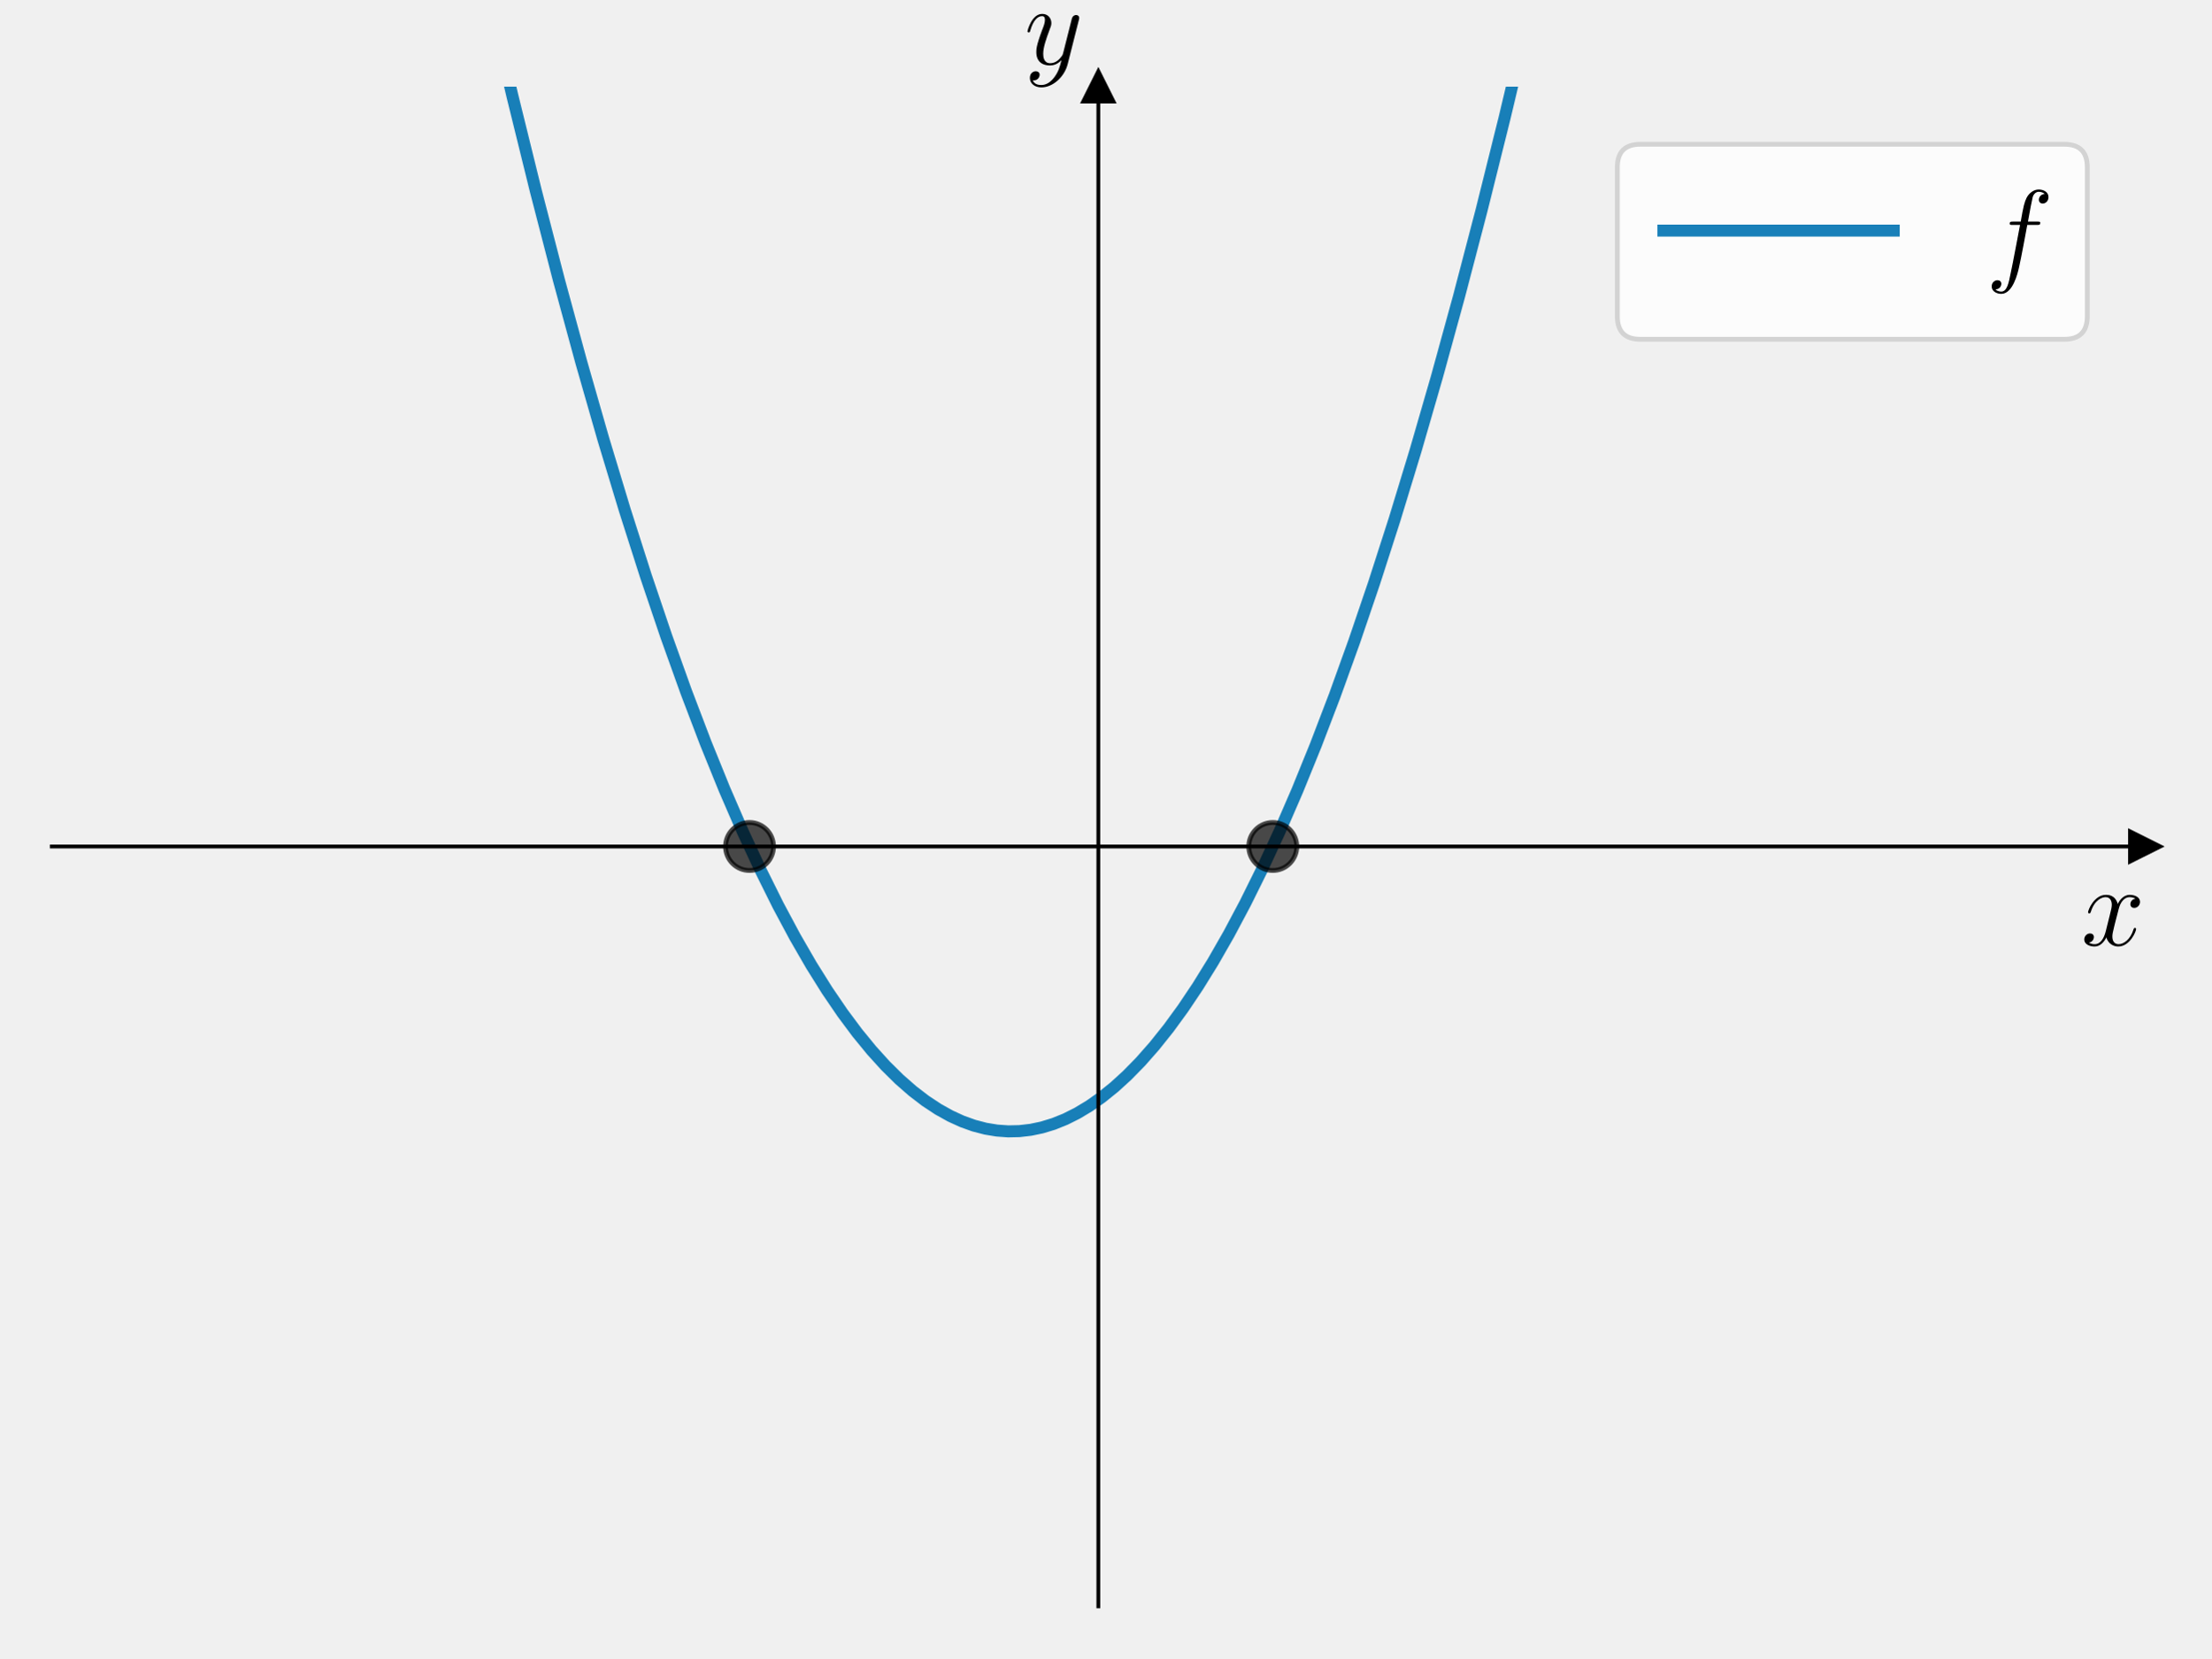
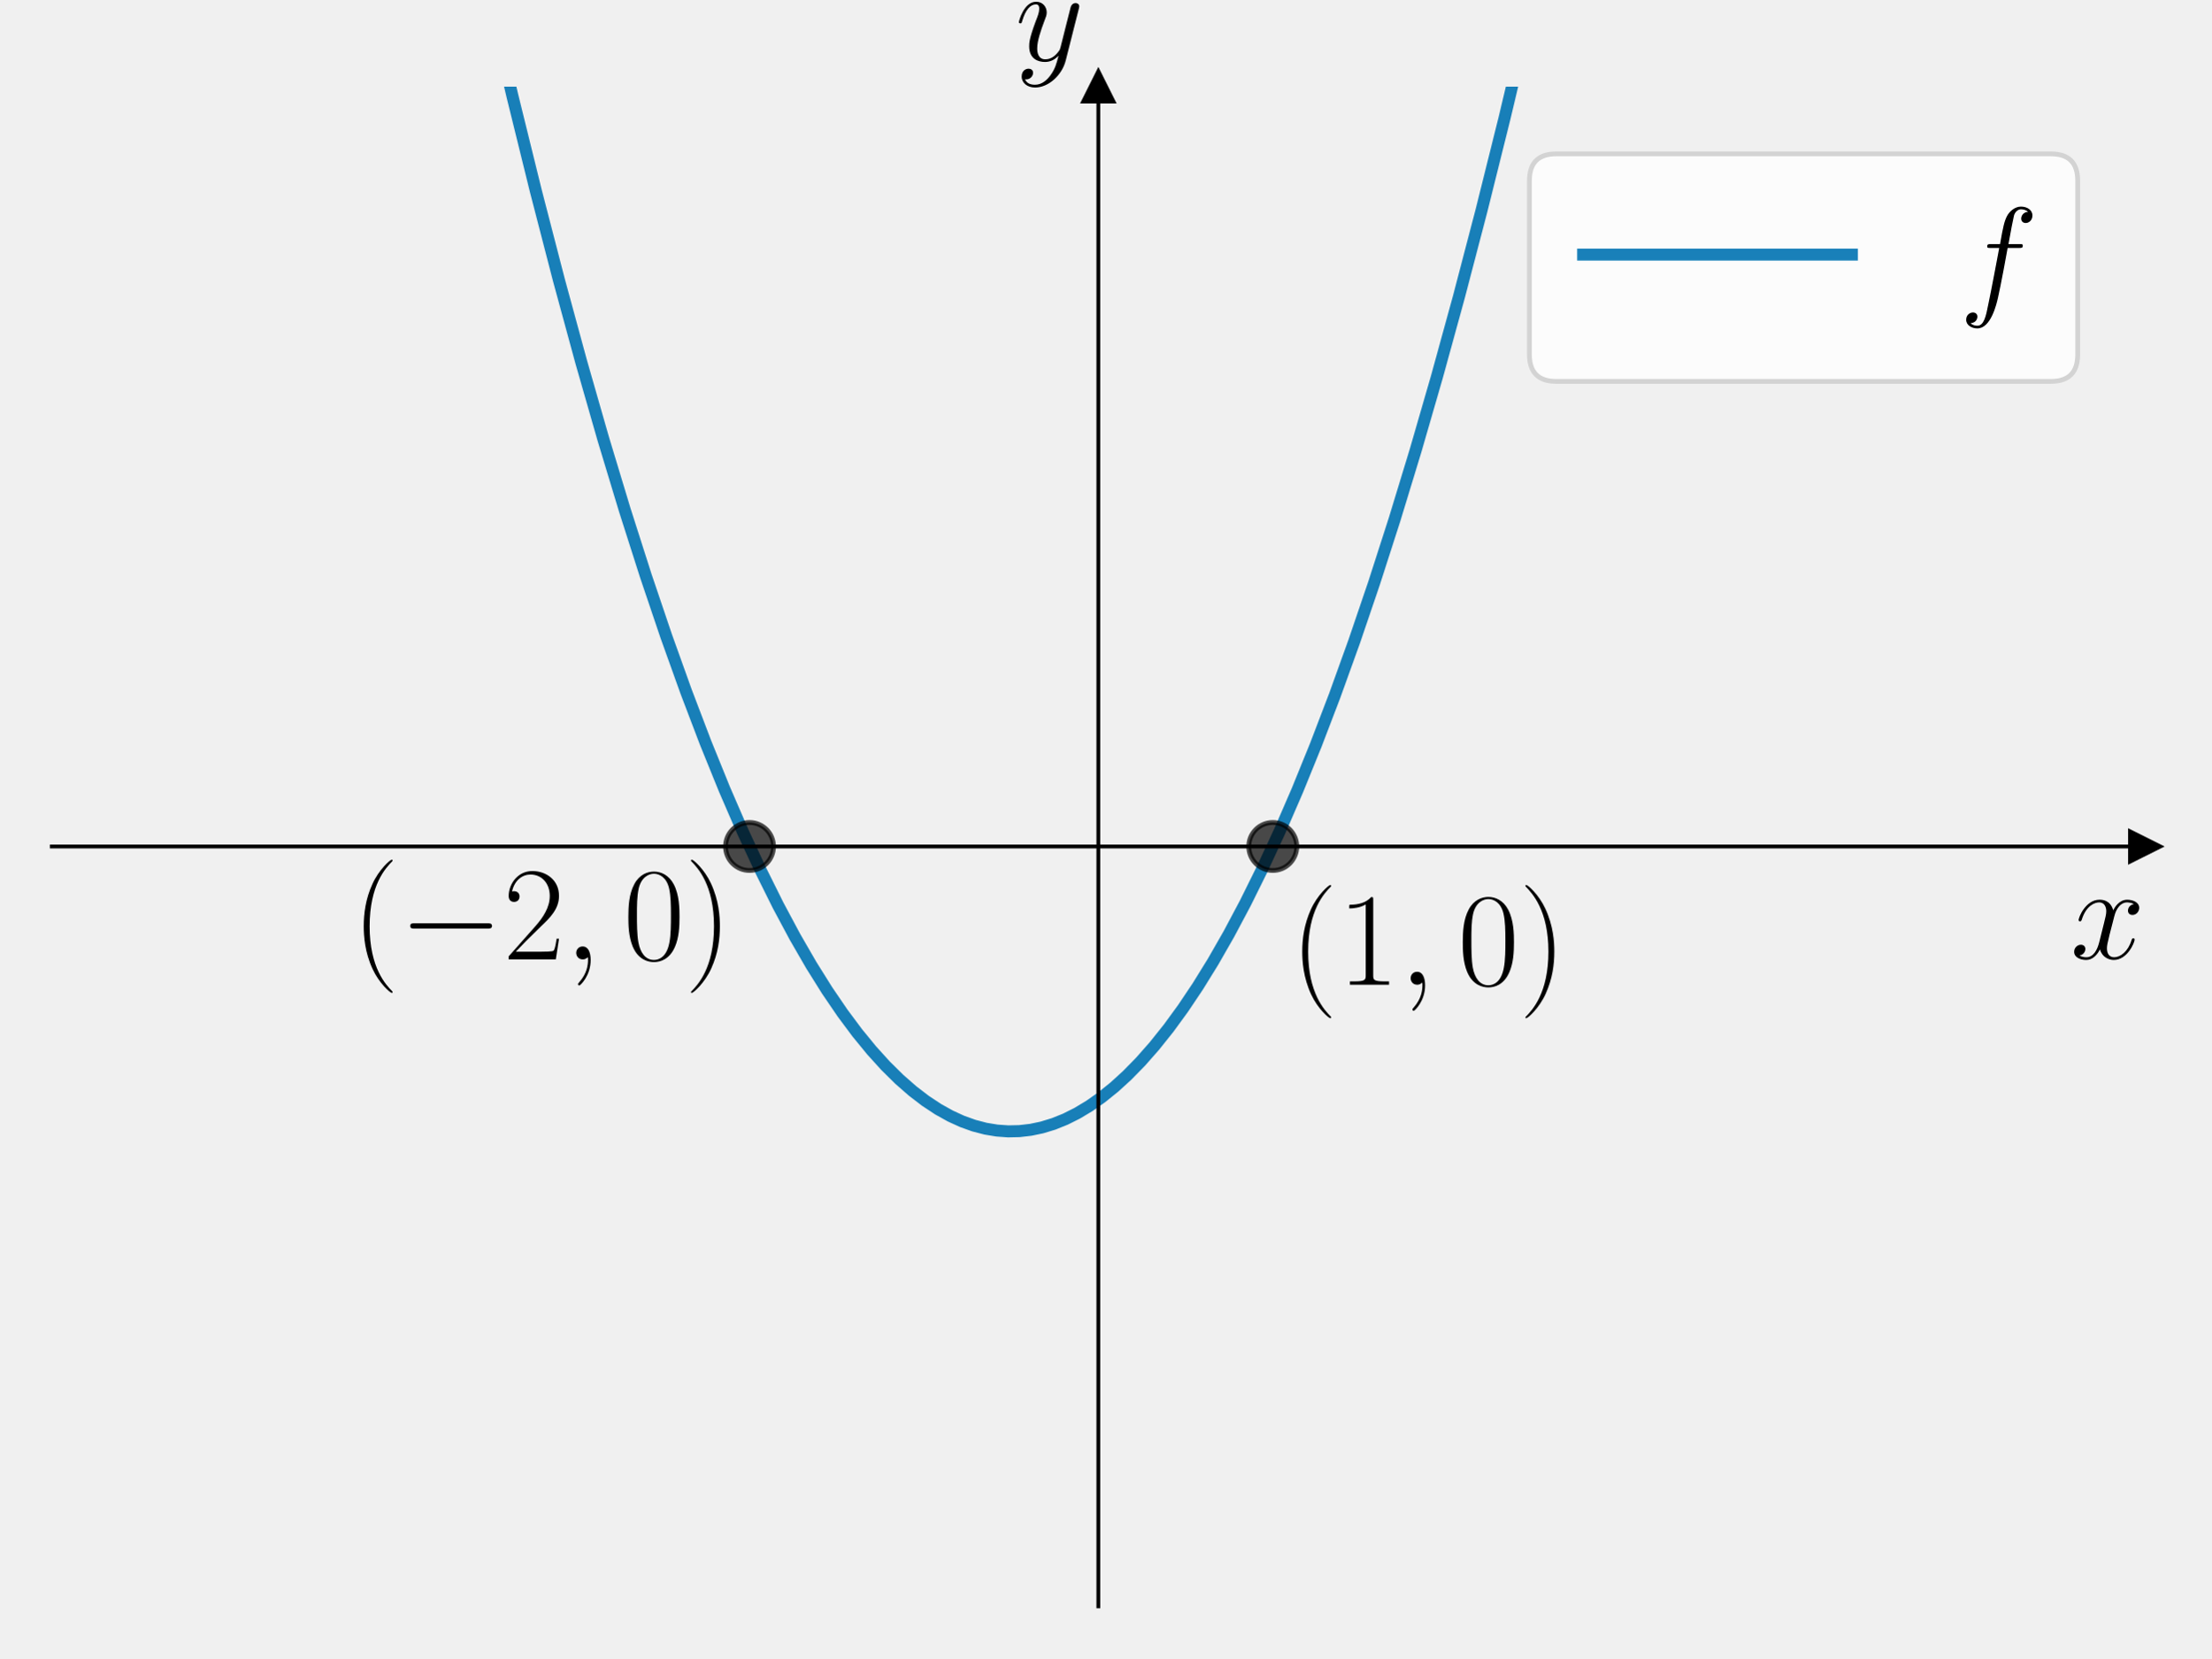
<svg xmlns="http://www.w3.org/2000/svg" xmlns:xlink="http://www.w3.org/1999/xlink" width="460.8pt" height="345.6pt" viewBox="0 0 460.8 345.6" version="1.1">
  <defs>
    <style type="text/css">*{stroke-linejoin: round; stroke-linecap: butt}</style>
  </defs>
  <g id="figure_1">
    <g id="patch_1">
      <path d="M 0 345.6  L 460.8 345.6  L 460.8 0  L 0 0  L 0 345.6  z " style="fill: none" />
    </g>
    <g id="axes_1">
      <g id="patch_2">
        <path d="M 10.8 334.8  L 447 334.8  L 447 18.065  L 10.8 18.065  L 10.8 334.8  z " style="fill: none" />
      </g>
      <g id="matplotlib.axis_1">
        <g id="text_1">
-           <g transform="translate(433.6958 197.0367) scale(0.24 -0.24)">
+           <g transform="translate(431.4785 199.8041) scale(0.28 -0.28)">
            <defs>
              <path id="CMMI12-78" d="M 3034 2606  C 2829 2567 2752 2414 2752 2293  C 2752 2139 2874 2088 2963 2088  C 3155 2088 3290 2254 3290 2427  C 3290 2695 2982 2816 2714 2816  C 2323 2816 2106 2433 2048 2312  C 1901 2816 1504 2816 1389 2816  C 736 2816 390 1980 390 1839  C 390 1814 416 1782 461 1782  C 512 1782 525 1820 538 1846  C 755 2555 1184 2689 1370 2689  C 1658 2689 1715 2420 1715 2267  C 1715 2127 1677 1980 1600 1673  L 1382 798  C 1286 415 1101 64 762 64  C 730 64 570 64 435 147  C 666 192 717 383 717 460  C 717 588 621 664 499 664  C 346 664 179 530 179 326  C 179 57 480 -64 755 -64  C 1062 -64 1280 179 1414 441  C 1517 64 1837 -64 2074 -64  C 2726 -64 3072 773 3072 913  C 3072 945 3046 971 3008 971  C 2950 971 2944 939 2925 888  C 2752 326 2381 64 2093 64  C 1869 64 1747 230 1747 492  C 1747 632 1773 734 1875 1156  L 2099 2024  C 2195 2408 2413 2689 2707 2689  C 2720 2689 2899 2689 3034 2606  z " transform="scale(0.015625)" />
            </defs>
            <use xlink:href="#CMMI12-78" transform="scale(0.996264)" />
          </g>
        </g>
      </g>
      <g id="matplotlib.axis_2">
        <g id="text_2">
-           <g transform="translate(213.4846 13.41377) scale(0.24 -0.24)">
+           <g transform="translate(211.582 12.63865) scale(0.28 -0.28)">
            <defs>
              <path id="CMMI12-79" d="M 1683 -700  C 1510 -939 1261 -1152 947 -1152  C 870 -1152 563 -1152 467 -889  C 486 -895 518 -895 531 -895  C 723 -895 851 -729 851 -582  C 851 -435 730 -384 634 -384  C 531 -384 307 -458 307 -759  C 307 -1071 582 -1286 947 -1286  C 1587 -1286 2234 -700 2413 6  L 3040 2485  C 3046 2517 3059 2556 3059 2594  C 3059 2689 2982 2753 2886 2753  C 2829 2753 2694 2727 2643 2535  L 2170 658  C 2138 543 2138 530 2086 460  C 1958 281 1747 64 1440 64  C 1082 64 1050 415 1050 588  C 1050 952 1222 1443 1395 1903  C 1466 2088 1504 2178 1504 2305  C 1504 2574 1312 2816 998 2816  C 410 2816 173 1890 173 1839  C 173 1814 198 1782 243 1782  C 301 1782 307 1807 333 1897  C 486 2433 730 2689 979 2689  C 1037 2689 1146 2689 1146 2478  C 1146 2312 1075 2127 979 1884  C 666 1047 666 837 666 683  C 666 77 1101 -64 1421 -64  C 1606 -64 1837 -6 2061 230  L 2067 224  C 1971 -147 1907 -392 1683 -700  z " transform="scale(0.015625)" />
            </defs>
            <use xlink:href="#CMMI12-79" transform="scale(0.996264)" />
          </g>
        </g>
      </g>
      <g id="line2d_1">
        <defs>
-           <path id="mbab4532a27" d="M 3 0  L -3 -3  L -3 3  z " style="stroke: #000000; stroke-linejoin: miter" />
+           <path id="m52b6545920" d="M 3 0  L -3 -3  L -3 3  z " style="stroke: #000000; stroke-linejoin: miter" />
        </defs>
        <g>
-           <use xlink:href="#mbab4532a27" x="447" y="176.432" style="stroke: #000000; stroke-linejoin: miter" />
+           <use xlink:href="#m52b6545920" x="447" y="176.432" style="stroke: #000000; stroke-linejoin: miter" />
        </g>
      </g>
      <g id="line2d_2">
        <defs>
-           <path id="m4506158df8" d="M 0 -3  L -3 3  L 3 3  z " style="stroke: #000000; stroke-linejoin: miter" />
+           <path id="m455e647716" d="M 0 -3  L -3 3  L 3 3  z " style="stroke: #000000; stroke-linejoin: miter" />
        </defs>
        <g>
-           <use xlink:href="#m4506158df8" x="228.9" y="18.065" style="stroke: #000000; stroke-linejoin: miter" />
+           <use xlink:href="#m455e647716" x="228.9" y="18.065" style="stroke: #000000; stroke-linejoin: miter" />
        </g>
      </g>
      <g id="line2d_3">
-         <path d="M 101.843 -1  L 106.775 19.967  L 111.675 39.837  L 116.468 58.346  L 121.155 75.557  L 125.735 91.529  L 130.209 106.32  L 134.576 119.988  L 138.837 132.588  L 142.992 144.174  L 147.039 154.8  L 150.981 164.518  L 154.815 173.377  L 158.543 181.427  L 162.165 188.716  L 165.68 195.289  L 169.089 201.191  L 172.391 206.466  L 175.587 211.156  L 178.676 215.302  L 181.658 218.943  L 184.534 222.118  L 187.41 224.962  L 190.18 227.388  L 192.843 229.433  L 195.506 231.193  L 198.062 232.617  L 200.512 233.737  L 202.962 234.616  L 205.412 235.256  L 207.756 235.644  L 210.099 235.812  L 212.443 235.761  L 214.786 235.491  L 217.13 235.001  L 219.579 234.254  L 222.029 233.267  L 224.479 232.041  L 227.036 230.506  L 229.592 228.709  L 232.255 226.56  L 234.918 224.128  L 237.688 221.298  L 240.564 218.034  L 243.547 214.301  L 246.529 210.212  L 249.618 205.603  L 252.814 200.434  L 256.116 194.663  L 259.525 188.25  L 263.04 181.15  L 266.661 173.318  L 270.39 164.709  L 274.224 155.274  L 278.166 144.965  L 282.213 133.732  L 286.368 121.522  L 290.628 108.283  L 294.996 93.96  L 299.47 78.498  L 304.05 61.839  L 308.737 43.925  L 313.53 24.696  L 318.43 4.091  L 319.607 -1  L 319.607 -1  " clip-path="url(#pe7ce3473e0)" style="fill: none; stroke: #0072b2; stroke-opacity: 0.9; stroke-width: 2.5; stroke-linecap: square" />
+         <path d="M 101.843 -1  L 106.775 19.967  L 111.675 39.837  L 116.468 58.346  L 121.155 75.557  L 125.735 91.529  L 130.209 106.32  L 134.576 119.988  L 138.837 132.588  L 142.992 144.174  L 147.039 154.8  L 150.981 164.518  L 154.815 173.377  L 158.543 181.427  L 162.165 188.716  L 165.68 195.289  L 169.089 201.191  L 172.391 206.466  L 175.587 211.156  L 178.676 215.302  L 181.658 218.943  L 184.534 222.118  L 187.41 224.962  L 190.18 227.388  L 192.843 229.433  L 195.506 231.193  L 198.062 232.617  L 200.512 233.737  L 202.962 234.616  L 205.412 235.256  L 207.756 235.644  L 210.099 235.812  L 212.443 235.761  L 214.786 235.491  L 217.13 235.001  L 219.579 234.254  L 222.029 233.267  L 224.479 232.041  L 227.036 230.506  L 229.592 228.709  L 232.255 226.56  L 234.918 224.128  L 237.688 221.298  L 240.564 218.034  L 243.547 214.301  L 246.529 210.212  L 249.618 205.603  L 252.814 200.434  L 256.116 194.663  L 259.525 188.25  L 263.04 181.15  L 266.661 173.318  L 270.39 164.709  L 274.224 155.274  L 278.166 144.965  L 282.213 133.732  L 286.368 121.522  L 290.628 108.283  L 294.996 93.96  L 299.47 78.498  L 304.05 61.839  L 308.737 43.925  L 313.53 24.696  L 318.43 4.091  L 319.607 -1  L 319.607 -1  " clip-path="url(#p10e9689cc4)" style="fill: none; stroke: #0072b2; stroke-opacity: 0.9; stroke-width: 2.5; stroke-linecap: square" />
      </g>
      <g id="line2d_4">
        <defs>
-           <path id="m2eab2e36dc" d="M 0 5  C 1.326 5 2.598 4.473 3.536 3.536  C 4.473 2.598 5 1.326 5 0  C 5 -1.326 4.473 -2.598 3.536 -3.536  C 2.598 -4.473 1.326 -5 0 -5  C -1.326 -5 -2.598 -4.473 -3.536 -3.536  C -4.473 -2.598 -5 -1.326 -5 0  C -5 1.326 -4.473 2.598 -3.536 3.536  C -2.598 4.473 -1.326 5 0 5  z " style="stroke: #000000; stroke-opacity: 0.7" />
+           <path id="mc2a949912b" d="M 0 5  C 1.326 5 2.598 4.473 3.536 3.536  C 4.473 2.598 5 1.326 5 0  C 5 -1.326 4.473 -2.598 3.536 -3.536  C 2.598 -4.473 1.326 -5 0 -5  C -1.326 -5 -2.598 -4.473 -3.536 -3.536  C -4.473 -2.598 -5 -1.326 -5 0  C -5 1.326 -4.473 2.598 -3.536 3.536  C -2.598 4.473 -1.326 5 0 5  z " style="stroke: #000000; stroke-opacity: 0.7" />
        </defs>
-         <g clip-path="url(#pe7ce3473e0)">
-           <use xlink:href="#m2eab2e36dc" x="156.2" y="176.432" style="fill-opacity: 0.7; stroke: #000000; stroke-opacity: 0.7" />
+         <g clip-path="url(#p10e9689cc4)">
+           <use xlink:href="#mc2a949912b" x="156.2" y="176.432" style="fill-opacity: 0.7; stroke: #000000; stroke-opacity: 0.7" />
        </g>
      </g>
      <g id="line2d_5">
-         <g clip-path="url(#pe7ce3473e0)">
-           <use xlink:href="#m2eab2e36dc" x="265.25" y="176.432" style="fill-opacity: 0.7; stroke: #000000; stroke-opacity: 0.7" />
+         <g clip-path="url(#p10e9689cc4)">
+           <use xlink:href="#mc2a949912b" x="265.25" y="176.432" style="fill-opacity: 0.7; stroke: #000000; stroke-opacity: 0.7" />
        </g>
      </g>
      <g id="patch_3">
        <path d="M 228.9 334.8  L 228.9 18.065  " style="fill: none; stroke: #000000; stroke-width: 0.8; stroke-linejoin: miter; stroke-linecap: square" />
      </g>
      <g id="patch_4">
        <path d="M 447 334.8  L 447 18.065  " style="fill: none" />
      </g>
      <g id="patch_5">
        <path d="M 10.8 176.432  L 447 176.432  " style="fill: none; stroke: #000000; stroke-width: 0.8; stroke-linejoin: miter; stroke-linecap: square" />
      </g>
      <g id="patch_6">
        <path d="M 10.8 18.065  L 447 18.065  " style="fill: none" />
      </g>
+       <g id="text_3">
+         <g transform="translate(73.28819 199.9682) scale(0.28 -0.28)">
+           <defs>
+             <path id="CMR17-28" d="M 1958 -1561  C 1958 -1555 1958 -1542 1939 -1523  C 1645 -1224 858 -407 858 1581  C 858 3569 1632 4379 1946 4697  C 1946 4704 1958 4717 1958 4736  C 1958 4755 1939 4768 1914 4768  C 1843 4768 1299 4296 986 3594  C 666 2887 576 2199 576 1588  C 576 1128 621 351 1005 -471  C 1312 -1135 1837 -1600 1914 -1600  C 1946 -1600 1958 -1587 1958 -1561  z " transform="scale(0.015625)" />
+             <path id="CMSY10-0" d="M 4218 1472  C 4326 1472 4442 1472 4442 1600  C 4442 1728 4326 1728 4218 1728  L 755 1728  C 646 1728 531 1728 531 1600  C 531 1472 646 1472 755 1472  L 4218 1472  z " transform="scale(0.015625)" />
+             <path id="CMR17-32" d="M 2669 989  L 2554 989  C 2490 536 2438 459 2413 420  C 2381 369 1920 369 1830 369  L 602 369  C 832 619 1280 1072 1824 1597  C 2214 1967 2669 2402 2669 3035  C 2669 3790 2067 4224 1395 4224  C 691 4224 262 3604 262 3030  C 262 2780 448 2748 525 2748  C 589 2748 781 2787 781 3010  C 781 3207 614 3264 525 3264  C 486 3264 448 3258 422 3245  C 544 3790 915 4058 1306 4058  C 1862 4058 2227 3617 2227 3035  C 2227 2479 1901 2000 1536 1584  L 262 146  L 262 0  L 2515 0  L 2669 989  z " transform="scale(0.015625)" />
+             <path id="CMMI12-3b" d="M 1248 -31  C 1248 343 1126 619 864 619  C 659 619 557 453 557 313  C 557 172 653 0 870 0  C 954 0 1024 26 1082 83  C 1094 96 1101 96 1107 96  C 1120 96 1120 5 1120 -27  C 1120 -240 1082 -659 710 -1080  C 640 -1157 640 -1170 640 -1183  C 640 -1216 672 -1248 704 -1248  C 755 -1248 1248 -771 1248 -31  z " transform="scale(0.015625)" />
+             <path id="CMR17-30" d="M 2688 2025  C 2688 2416 2682 3080 2413 3591  C 2176 4039 1798 4198 1466 4198  C 1158 4198 768 4058 525 3597  C 269 3118 243 2524 243 2025  C 243 1661 250 1106 448 619  C 723 -39 1216 -128 1466 -128  C 1760 -128 2208 -7 2470 600  C 2662 1042 2688 1559 2688 2025  z M 1466 -26  C 1056 -26 813 325 723 812  C 653 1188 653 1738 653 2096  C 653 2588 653 2997 736 3387  C 858 3929 1216 4096 1466 4096  C 1728 4096 2067 3923 2189 3400  C 2272 3036 2278 2607 2278 2096  C 2278 1680 2278 1169 2202 792  C 2067 95 1690 -26 1466 -26  z " transform="scale(0.015625)" />
+             <path id="CMR17-29" d="M 1683 1581  C 1683 2040 1638 2817 1254 3639  C 947 4303 422 4768 346 4768  C 326 4768 301 4761 301 4729  C 301 4717 307 4710 314 4697  C 621 4378 1402 3568 1402 1584  C 1402 -407 627 -1217 314 -1537  C 307 -1549 301 -1556 301 -1568  C 301 -1600 326 -1600 346 -1600  C 416 -1600 960 -1128 1274 -426  C 1594 281 1683 969 1683 1581  z " transform="scale(0.015625)" />
+           </defs>
+           <use xlink:href="#CMR17-28" transform="scale(0.996264)" />
+           <use xlink:href="#CMSY10-0" transform="translate(35.28077 0) scale(0.996264)" />
+           <use xlink:href="#CMR17-32" transform="translate(112.7682 0) scale(0.996264)" />
+           <use xlink:href="#CMMI12-3b" transform="translate(158.4587 0) scale(0.996264)" />
+           <use xlink:href="#CMR17-30" transform="translate(202.1603 0) scale(0.996264)" />
+           <use xlink:href="#CMR17-29" transform="translate(247.8508 0) scale(0.996264)" />
+         </g>
+       </g>
+       <g id="text_4">
+         <g transform="translate(268.885 205.2471) scale(0.28 -0.28)">
+           <defs>
+             <path id="CMR17-31" d="M 1702 4058  C 1702 4192 1696 4192 1606 4192  C 1357 3916 979 3827 621 3827  C 602 3827 570 3827 563 3808  C 557 3795 557 3782 557 3648  C 755 3648 1088 3686 1344 3839  L 1344 461  C 1344 236 1331 160 781 160  L 589 160  L 589 0  C 896 0 1216 0 1523 0  C 1830 0 2150 0 2458 0  L 2458 160  L 2266 160  C 1715 160 1702 230 1702 458  L 1702 4058  z " transform="scale(0.015625)" />
+           </defs>
+           <use xlink:href="#CMR17-28" transform="scale(0.996264)" />
+           <use xlink:href="#CMR17-31" transform="translate(35.28077 0) scale(0.996264)" />
+           <use xlink:href="#CMMI12-3b" transform="translate(80.97124 0) scale(0.996264)" />
+           <use xlink:href="#CMR17-30" transform="translate(124.6728 0) scale(0.996264)" />
+           <use xlink:href="#CMR17-29" transform="translate(170.3633 0) scale(0.996264)" />
+         </g>
+       </g>
      <g id="legend_1">
        <g id="patch_7">
-           <path d="M 341.86 70.715  L 430.2 70.715  Q 435 70.715 435 65.915  L 435 34.865  Q 435 30.065 430.2 30.065  L 341.86 30.065  Q 337.06 30.065 337.06 34.865  L 337.06 65.915  Q 337.06 70.715 341.86 70.715  z " style="fill: #ffffff; opacity: 0.8; stroke: #cccccc; stroke-linejoin: miter" />
+           <path d="M 324.337 79.49  L 427.4 79.49  Q 433 79.49 433 73.89  L 433 37.665  Q 433 32.065 427.4 32.065  L 324.337 32.065  Q 318.737 32.065 318.737 37.665  L 318.737 73.89  Q 318.737 79.49 324.337 79.49  z " style="fill: #ffffff; opacity: 0.8; stroke: #cccccc; stroke-linejoin: miter" />
        </g>
        <g id="line2d_6">
-           <path d="M 346.66 48.065  L 370.66 48.065  L 394.66 48.065  " style="fill: none; stroke: #0072b2; stroke-opacity: 0.9; stroke-width: 2.5; stroke-linecap: square" />
+           <path d="M 329.937 53.065  L 357.937 53.065  L 385.937 53.065  " style="fill: none; stroke: #0072b2; stroke-opacity: 0.9; stroke-width: 2.5; stroke-linecap: square" />
        </g>
-         <g id="text_3">
-           <g transform="translate(413.86 56.46453) scale(0.24 -0.24)">
+         <g id="text_5">
+           <g transform="translate(408.3367 62.86453) scale(0.28 -0.28)">
            <defs>
              <path id="CMMI12-66" d="M 2854 2566  C 2982 2566 3034 2566 3034 2688  C 3034 2752 2982 2752 2867 2752  L 2349 2752  C 2470 3429 2560 3897 2611 4107  C 2650 4265 2784 4416 2950 4416  C 3085 4416 3219 4358 3283 4298  C 3034 4272 2957 4082 2957 3969  C 2957 3837 3053 3759 3174 3759  C 3302 3759 3494 3870 3494 4119  C 3494 4393 3226 4544 2944 4544  C 2669 4544 2400 4334 2272 4078  C 2157 3848 2093 3611 1946 2752  L 1517 2752  C 1395 2752 1331 2752 1331 2637  C 1331 2566 1370 2566 1498 2566  L 1907 2566  C 1792 1976 1530 542 1382 -137  C 1274 -689 1178 -1152 858 -1152  C 838 -1152 653 -1152 538 -1031  C 864 -1005 864 -726 864 -720  C 864 -593 768 -517 646 -517  C 518 -517 326 -625 326 -867  C 326 -1140 608 -1280 858 -1280  C 1510 -1280 1779 -118 1850 199  C 1965 688 2278 2376 2310 2566  L 2854 2566  z " transform="scale(0.015625)" />
            </defs>
            <use xlink:href="#CMMI12-66" transform="scale(0.996264)" />
          </g>
        </g>
      </g>
    </g>
  </g>
  <defs>
-     <clipPath id="pe7ce3473e0">
+     <clipPath id="p10e9689cc4">
      <rect x="10.8" y="18.065" width="436.2" height="316.735" />
    </clipPath>
  </defs>
</svg>
